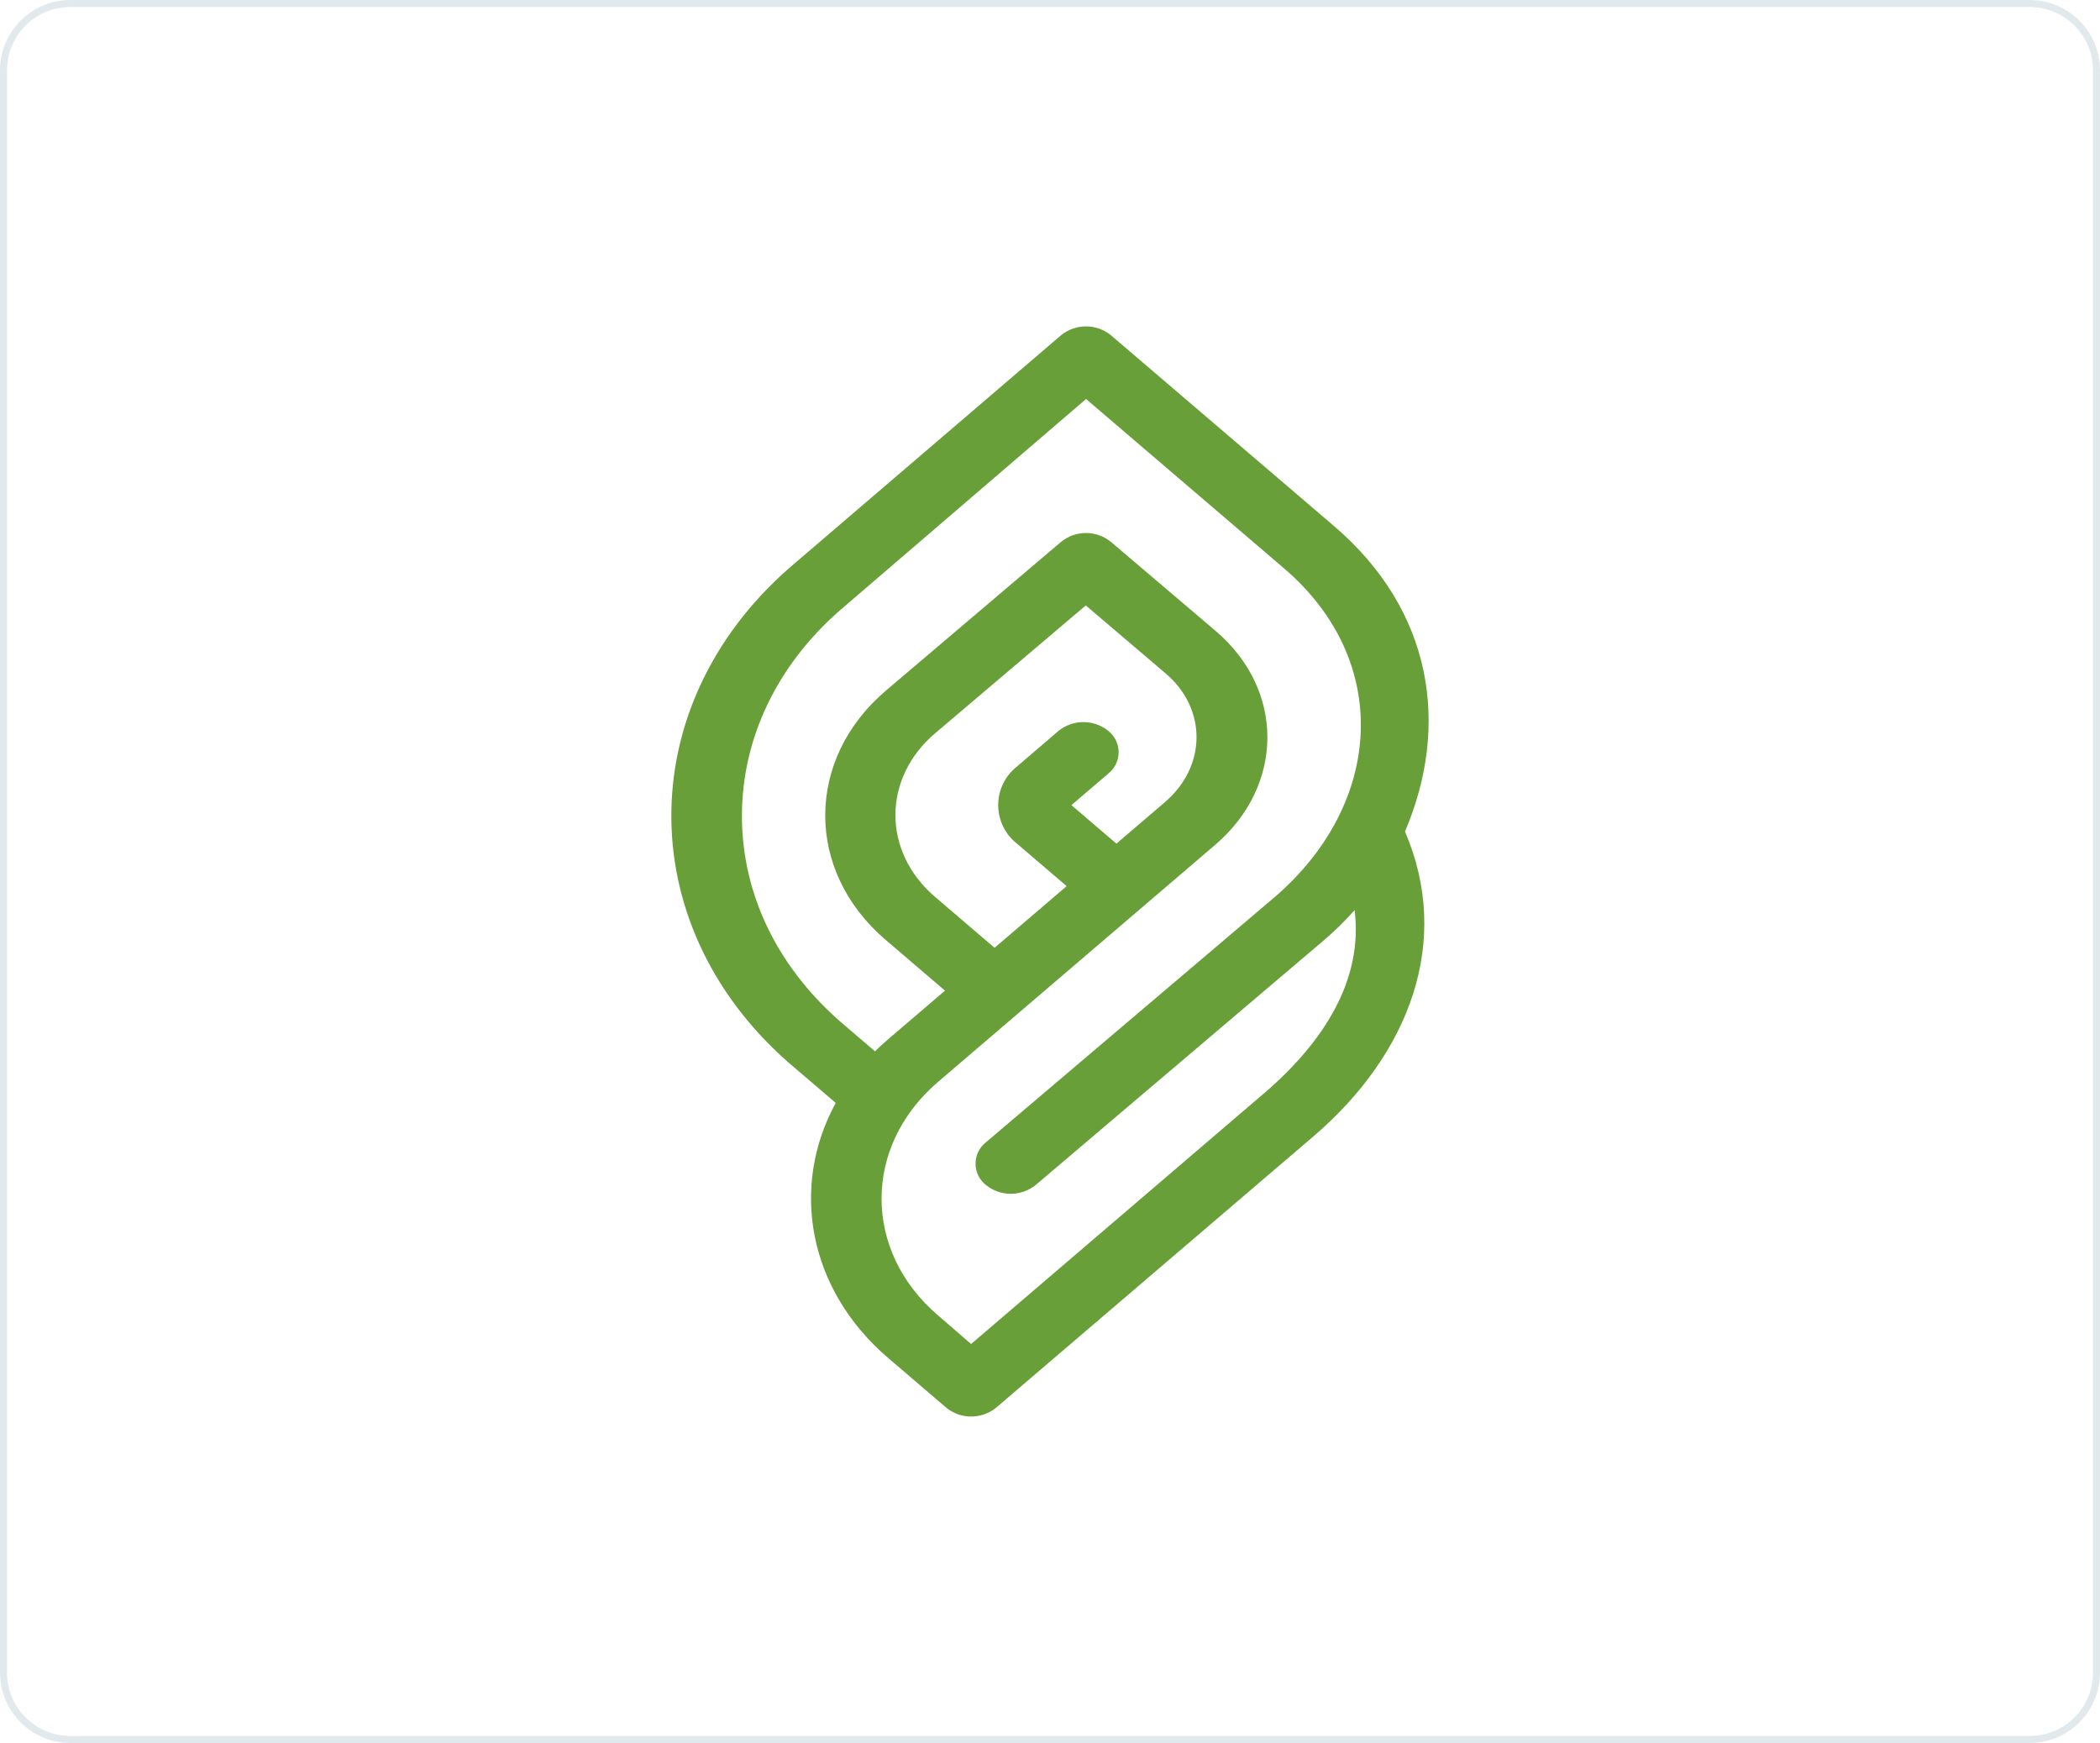
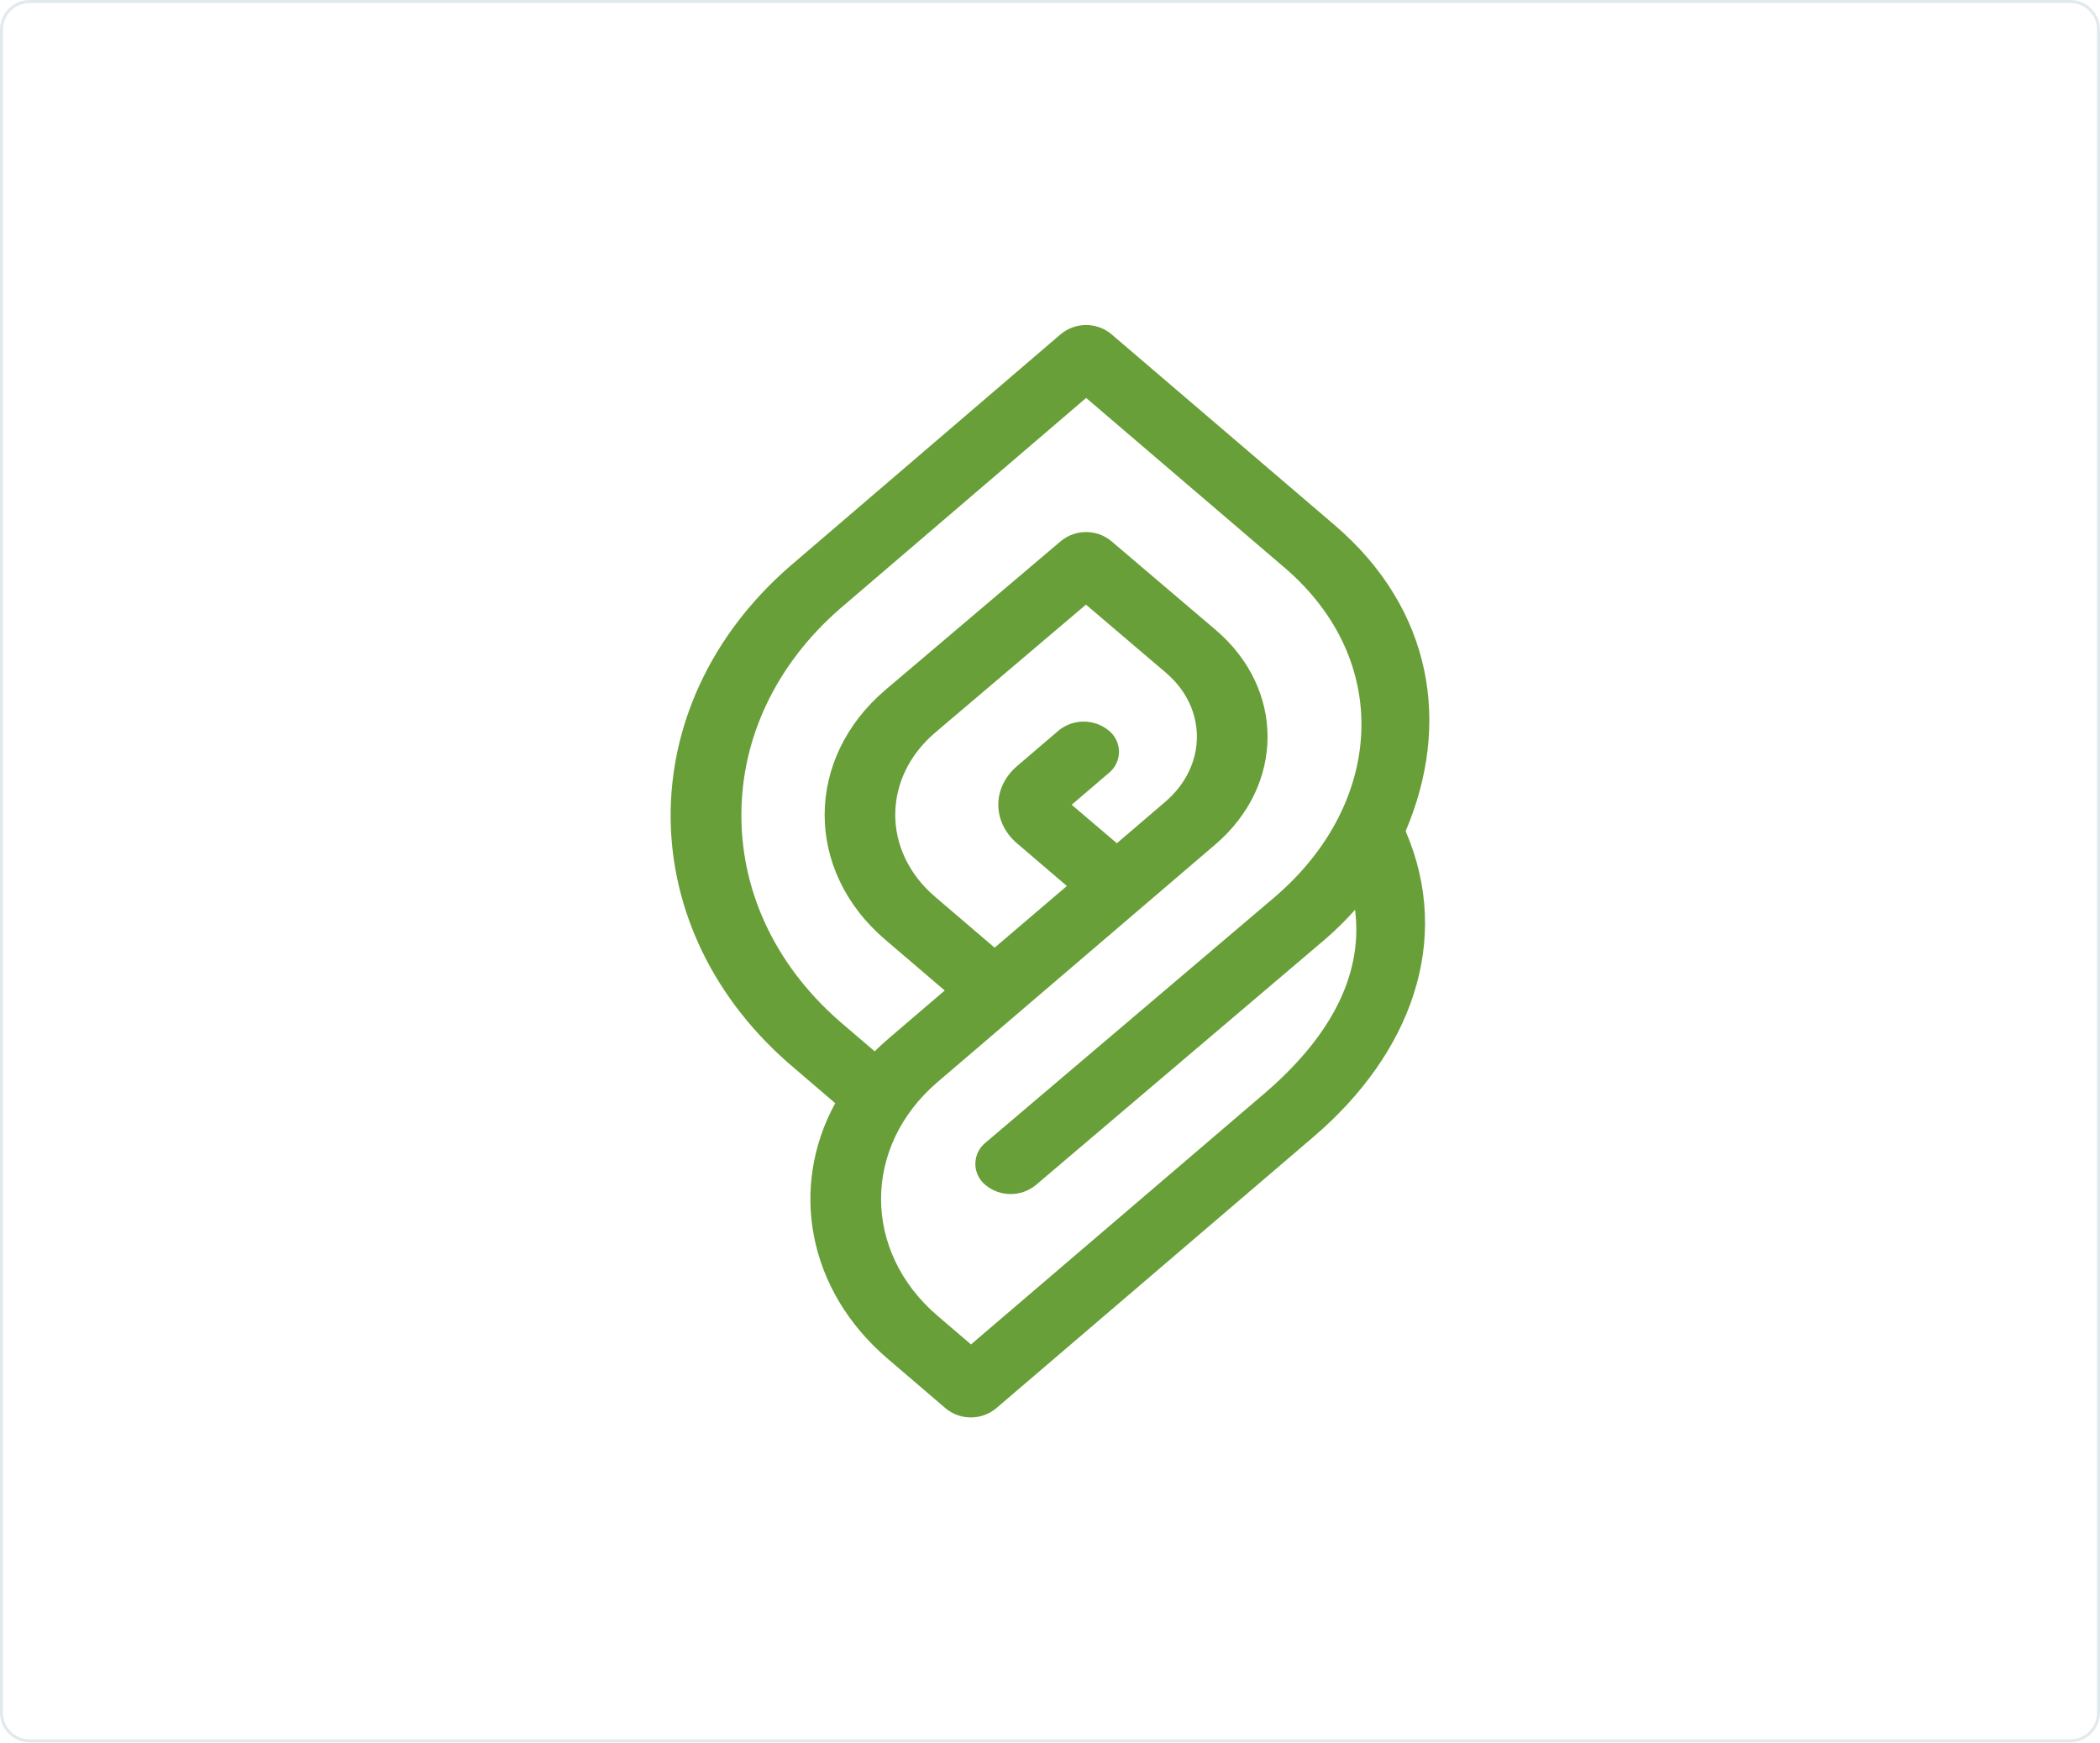
- <svg xmlns="http://www.w3.org/2000/svg" viewBox="0 0 300 249">
+ <svg xmlns="http://www.w3.org/2000/svg" viewBox="0 0 711.32 590.17">
  <defs>
    <style>.cls-1{fill:none;stroke:#e2e9ed;stroke-miterlimit:10;}.cls-2{fill:#689f38;}</style>
  </defs>
  <g id="Layer_2" data-name="Layer 2">
    <g id="Layer_1-2" data-name="Layer 1">
-       <rect class="cls-1" x="0.5" y="0.5" width="299" height="248" rx="9.56" ry="9.56" />
-       <path class="cls-2" d="M200.71,118.79c6.45-15.11,4-31.57-10.17-43.67L158.7,47.89a5.65,5.65,0,0,0-7.12,0l-38.77,33.2c-22.81,19.93-22.55,52,.86,71.58l5.72,4.89c-6.52,11.93-4,26.59,7.47,36.42l8.32,7.12a5.65,5.65,0,0,0,7.12,0l45.32-38.75C201.45,150.51,207.43,134.4,200.71,118.79Zm-20.22,37.47L138.73,192,134,187.91c-10.75-9.19-10.75-24.15,0-33.35l39.59-33.86c9.91-8.48,10-22.19,0-30.63L158.69,77.4a5.65,5.65,0,0,0-7.1,0l-25,21.23c-11.56,9.81-11.61,25.77-.09,35.62l8.5,7.27c-9.05,7.74-8.69,7.39-10,8.67l-4.24-3.63c-9.52-8-14.77-18.64-14.77-30,0-11.06,5-21.5,14-29.37L155.15,57l28.28,24.19c15.52,13.27,14.15,33.69-1.37,47l-41.22,35a3.88,3.88,0,0,0,0,6.09,5.65,5.65,0,0,0,7.12,0l41.22-35a45.55,45.55,0,0,0,4.34-4.26C194.75,140,189.14,148.86,180.49,156.27Zm-21-35.74-6.43-5.5,5.27-4.51a3.88,3.88,0,0,0,0-6.09,5.65,5.65,0,0,0-7.12,0l-5.94,5.09a7,7,0,0,0,0,11l7.11,6.08-10.3,8.81-8.5-7.27c-7.57-6.48-7.55-17,.06-23.42l21.47-18.22,11.36,9.67c6,5.07,5.92,13.32-.05,18.43Z" />
+       <rect class="cls-1" x="0.5" y="0.5" width="710.32" height="589.17" rx="9.56" ry="9.56" />
+       <path class="cls-2" d="M476.12,281.53c15.33-35.9,9.47-75-24.15-103.75l-75.64-64.69a13.43,13.43,0,0,0-16.91,0L267.33,192c-54.2,47.36-53.57,123.5,2,170.05l13.58,11.63c-15.49,28.33-9.58,63.17,17.74,86.53l19.75,16.91a13.43,13.43,0,0,0,16.91,0L445,385C477.89,356.88,492.1,318.6,476.12,281.53Zm-48,89L328.9,455.39l-11.31-9.67c-25.54-21.84-25.54-57.38,0-79.22l94.05-80.44c23.54-20.14,23.67-52.71.06-72.76-13.44-11.41-35.38-30.11-35.39-30.11a13.43,13.43,0,0,0-16.86,0L300,233.61c-27.47,23.3-27.58,61.21-.21,84.62L320,335.51c-21.5,18.39-20.64,17.56-23.72,20.61l-10.08-8.63c-22.62-18.94-35.08-44.29-35.08-71.37,0-26.28,11.83-51.08,33.22-69.78l83.56-71.55,67.18,57.46c36.87,31.53,33.61,80-3.26,111.57L333.88,387a9.21,9.21,0,0,0,0,14.46,13.43,13.43,0,0,0,16.91,0l97.93-83.19A108.22,108.22,0,0,0,459,308.16C462,332,448.66,353,428.09,370.55Zm-49.81-84.9L363,272.59l12.52-10.71a9.21,9.21,0,0,0,0-14.46,13.42,13.42,0,0,0-16.91,0L344.5,259.5c-8.46,7.23-8.47,18.94,0,26.17l16.88,14.44L336.9,321l-20.2-17.27c-18-15.39-17.93-40.31.14-55.64l51-43.29c7.62,6.49,18.86,16.06,27,23,14.19,12,14.06,31.65-.13,43.79Z" />
    </g>
  </g>
</svg>
